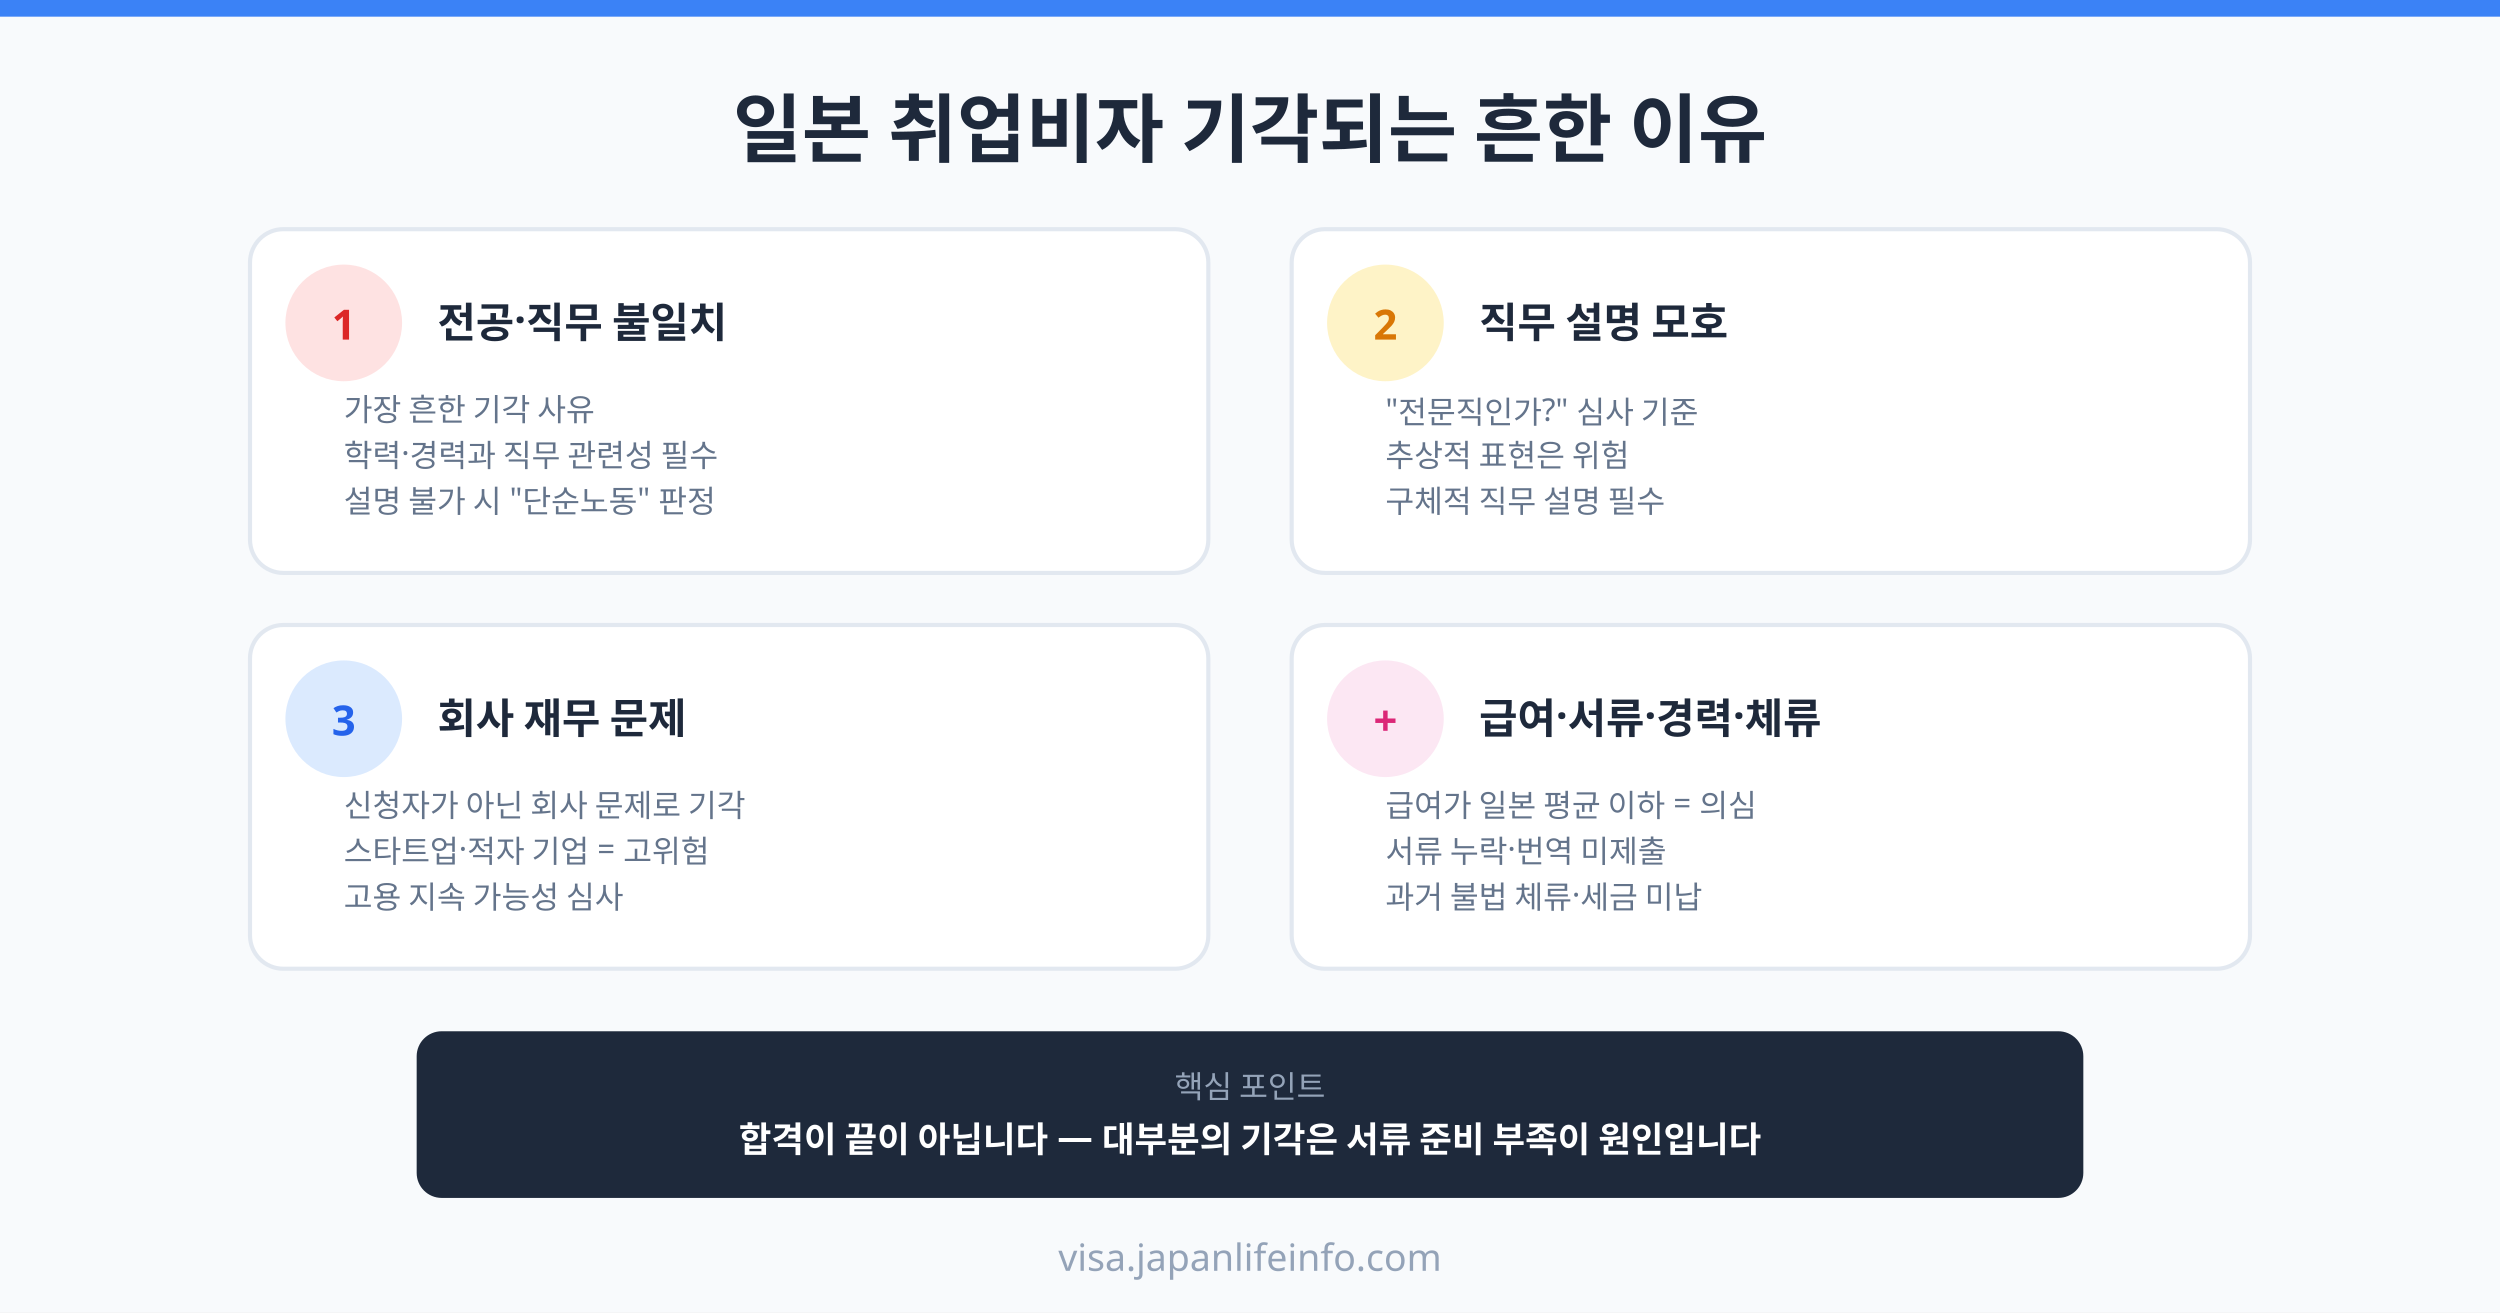
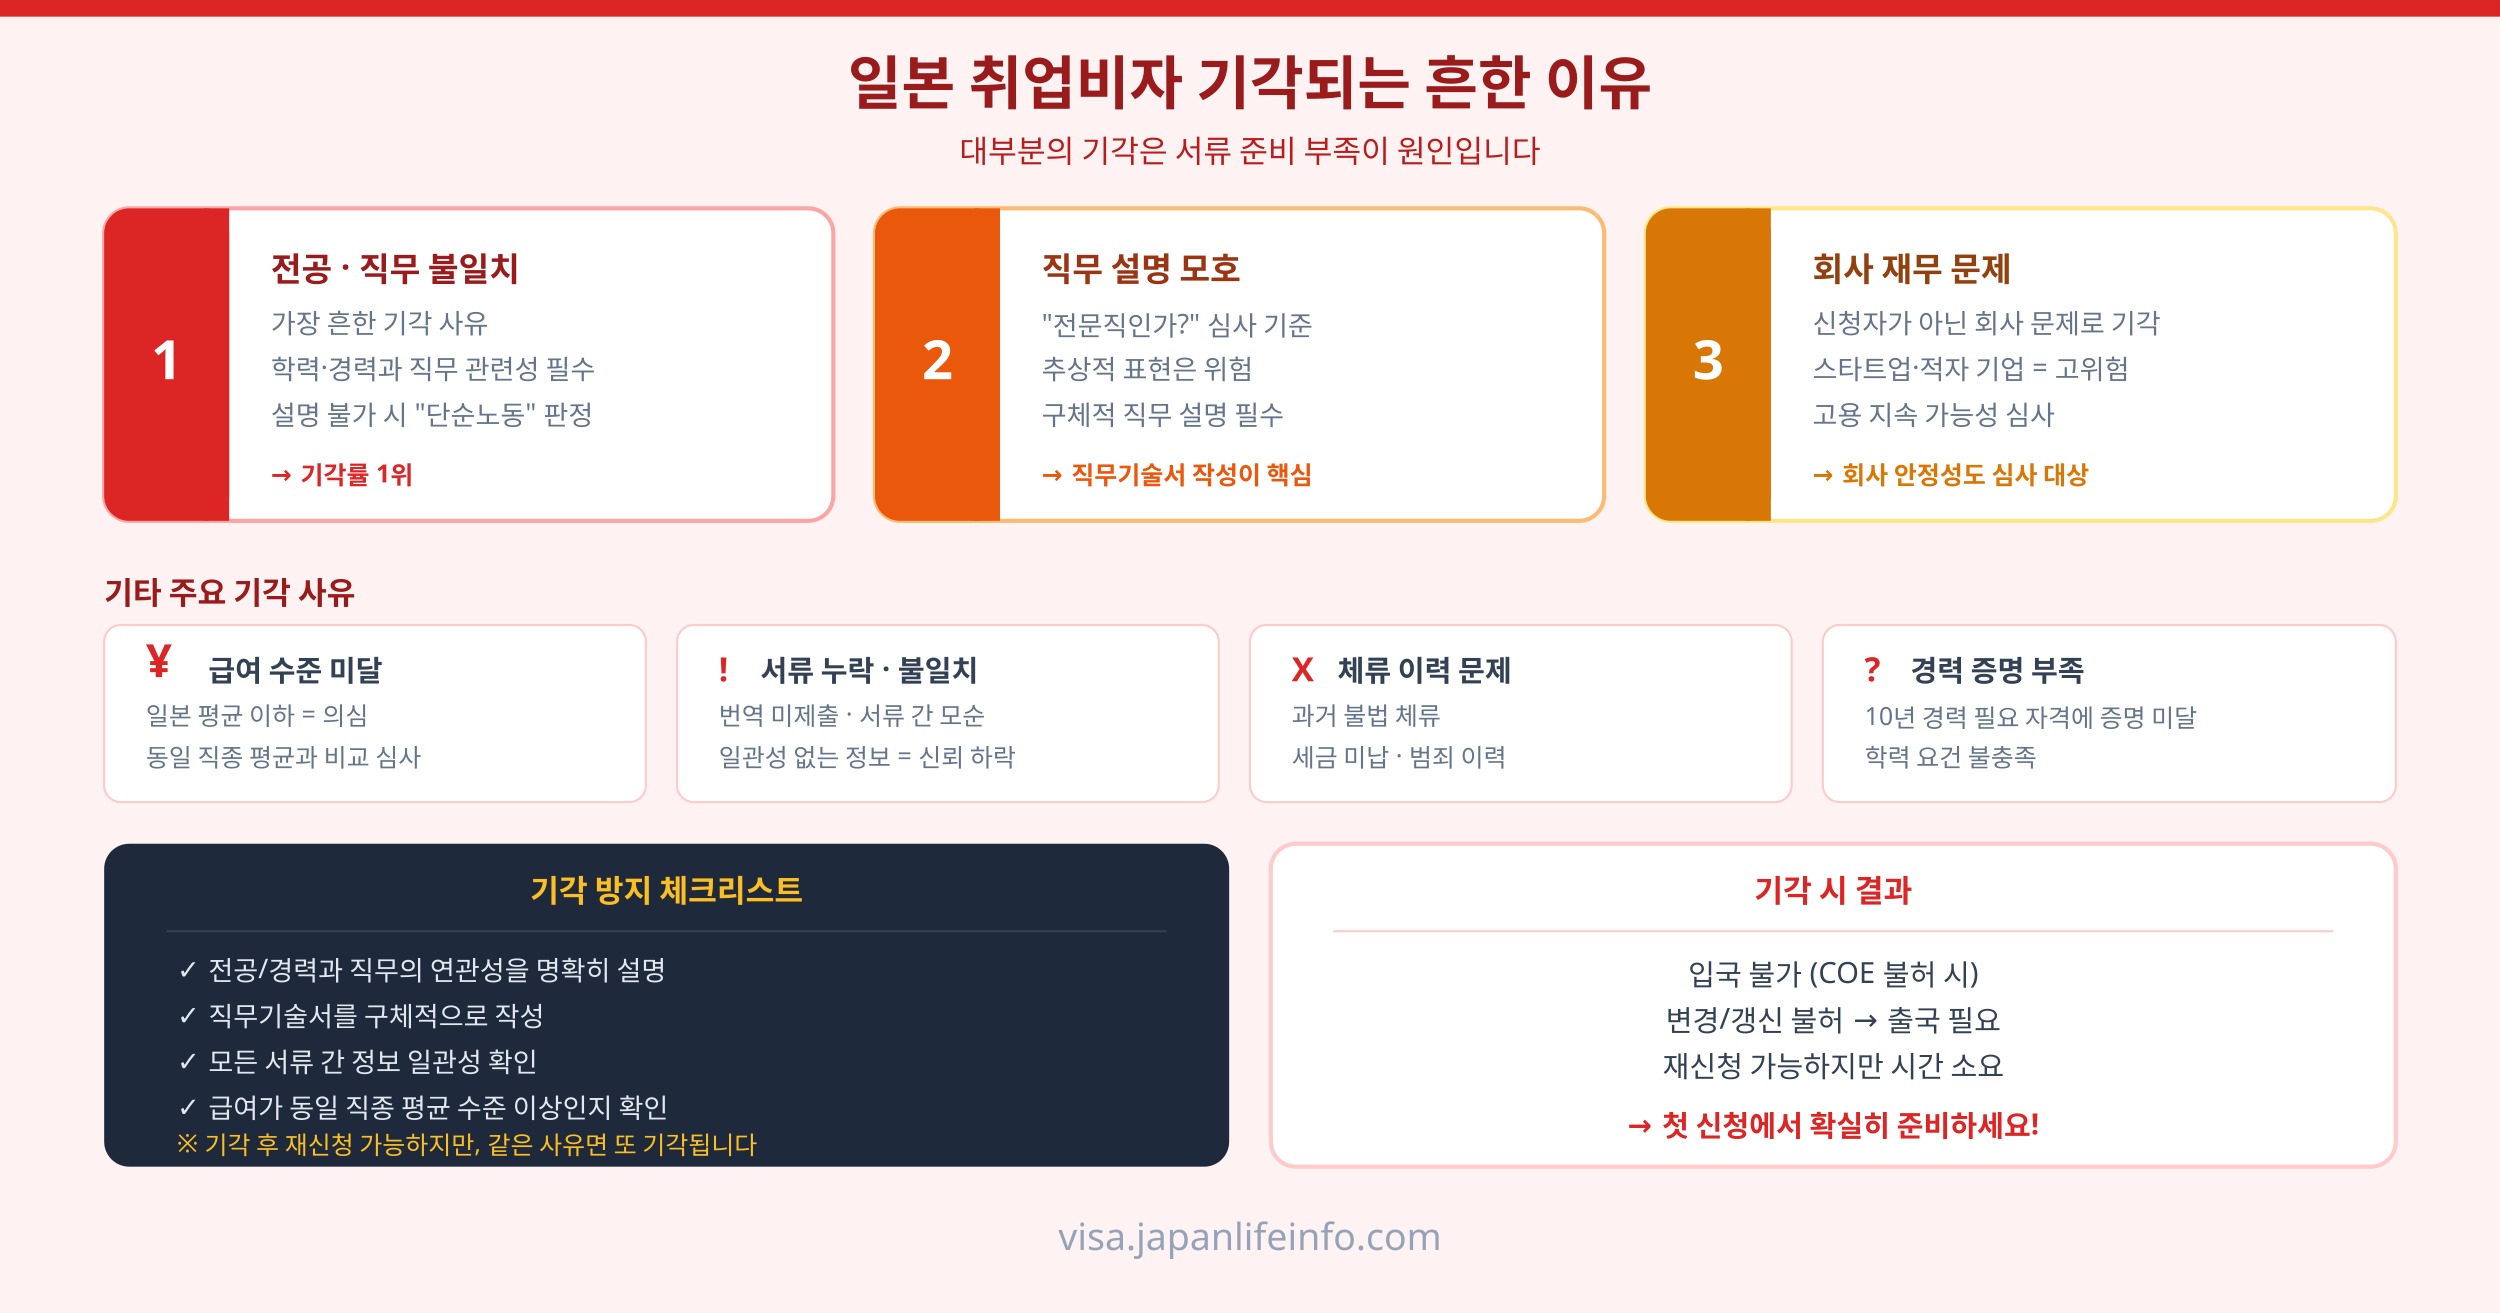
<svg xmlns="http://www.w3.org/2000/svg" width="1200" height="630" viewBox="0 0 1200 630" fill="none">
-   <rect width="1200" height="630" fill="#f8fafc" />
+   <rect width="1200" height="630" fill="#fef2f2" />
  <rect width="1200" height="8" fill="url(#headerGradient)" />
-   <text x="600" y="75" text-anchor="middle" fill="#1e293b" font-family="sans-serif" font-size="36" font-weight="bold">일본 취업비자 기각되는 흔한 이유</text>
-   <g transform="translate(120, 110)">
-     <rect width="460" height="165" rx="16" fill="white" stroke="#e2e8f0" stroke-width="2" />
-     <circle cx="45" cy="45" r="28" fill="#fee2e2" />
-     <text x="45" y="53" text-anchor="middle" fill="#dc2626" font-family="sans-serif" font-size="20" font-weight="bold">1</text>
-     <text x="90" y="52" fill="#1e293b" font-family="sans-serif" font-size="20" font-weight="bold">전공·직무 불일치</text>
-     <text x="45" y="92" fill="#64748b" font-family="sans-serif" font-size="15">가장 흔한 기각 사유</text>
-     <text x="45" y="114" fill="#64748b" font-family="sans-serif" font-size="15">학력·경력과 직무 관련성 필수</text>
-     <text x="45" y="136" fill="#64748b" font-family="sans-serif" font-size="15">설명 불가 시 "단순노동" 판정</text>
+   <text x="600" y="50" text-anchor="middle" fill="#991b1b" font-family="sans-serif" font-size="28" font-weight="bold">일본 취업비자 기각되는 흔한 이유</text>
+   <text x="600" y="78" text-anchor="middle" fill="#b91c1c" font-family="sans-serif" font-size="15">대부분의 기각은 서류 준비 부족이 원인입니다</text>
+   <g transform="translate(50, 100)">
+     <rect width="350" height="150" rx="12" fill="white" stroke="#fca5a5" stroke-width="2" />
+     <rect width="60" height="150" rx="12" fill="#dc2626" />
+     <rect x="48" width="12" height="150" fill="#dc2626" />
+     <text x="30" y="82" text-anchor="middle" fill="white" font-family="sans-serif" font-size="26" font-weight="bold">1</text>
+     <text x="80" y="35" fill="#991b1b" font-family="sans-serif" font-size="16" font-weight="bold">전공 · 직무 불일치</text>
+     <text x="80" y="60" fill="#64748b" font-family="sans-serif" font-size="13">가장 흔한 기각 사유</text>
+     <text x="80" y="82" fill="#64748b" font-family="sans-serif" font-size="13">학력·경력과 직무 관련성 필수</text>
+     <text x="80" y="104" fill="#64748b" font-family="sans-serif" font-size="13">설명 불가 시 "단순노동" 판정</text>
+     <text x="80" y="132" fill="#dc2626" font-family="sans-serif" font-size="12" font-weight="bold">→ 기각률 1위</text>
  </g>
-   <g transform="translate(620, 110)">
-     <rect width="460" height="165" rx="16" fill="white" stroke="#e2e8f0" stroke-width="2" />
-     <circle cx="45" cy="45" r="28" fill="#fef3c7" />
-     <text x="45" y="53" text-anchor="middle" fill="#d97706" font-family="sans-serif" font-size="20" font-weight="bold">2</text>
-     <text x="90" y="52" fill="#1e293b" font-family="sans-serif" font-size="20" font-weight="bold">직무 설명 모호</text>
-     <text x="45" y="92" fill="#64748b" font-family="sans-serif" font-size="15">"전문직인가?" 심사 기준</text>
-     <text x="45" y="114" fill="#64748b" font-family="sans-serif" font-size="15">추상적 표현은 위험</text>
-     <text x="45" y="136" fill="#64748b" font-family="sans-serif" font-size="15">구체적 직무 설명 필수</text>
+   <g transform="translate(420, 100)">
+     <rect width="350" height="150" rx="12" fill="white" stroke="#fdba74" stroke-width="2" />
+     <rect width="60" height="150" rx="12" fill="#ea580c" />
+     <rect x="48" width="12" height="150" fill="#ea580c" />
+     <text x="30" y="82" text-anchor="middle" fill="white" font-family="sans-serif" font-size="26" font-weight="bold">2</text>
+     <text x="80" y="35" fill="#9a3412" font-family="sans-serif" font-size="16" font-weight="bold">직무 설명 모호</text>
+     <text x="80" y="60" fill="#64748b" font-family="sans-serif" font-size="13">"전문직인가?" 심사 기준</text>
+     <text x="80" y="82" fill="#64748b" font-family="sans-serif" font-size="13">추상적 표현은 위험</text>
+     <text x="80" y="104" fill="#64748b" font-family="sans-serif" font-size="13">구체적 직무 설명 필수</text>
+     <text x="80" y="132" fill="#ea580c" font-family="sans-serif" font-size="12" font-weight="bold">→ 직무기술서 작성이 핵심</text>
  </g>
-   <g transform="translate(120, 300)">
-     <rect width="460" height="165" rx="16" fill="white" stroke="#e2e8f0" stroke-width="2" />
-     <circle cx="45" cy="45" r="28" fill="#dbeafe" />
-     <text x="45" y="53" text-anchor="middle" fill="#2563eb" font-family="sans-serif" font-size="20" font-weight="bold">3</text>
-     <text x="90" y="52" fill="#1e293b" font-family="sans-serif" font-size="20" font-weight="bold">회사 재무 문제</text>
-     <text x="45" y="92" fill="#64748b" font-family="sans-serif" font-size="15">신청자가 아닌 회사 문제로 기각</text>
-     <text x="45" y="114" fill="#64748b" font-family="sans-serif" font-size="15">스타트업·적자 기업 = 고위험</text>
-     <text x="45" y="136" fill="#64748b" font-family="sans-serif" font-size="15">고용 지속 가능성 심사</text>
+   <g transform="translate(790, 100)">
+     <rect width="360" height="150" rx="12" fill="white" stroke="#fde68a" stroke-width="2" />
+     <rect width="60" height="150" rx="12" fill="#d97706" />
+     <rect x="48" width="12" height="150" fill="#d97706" />
+     <text x="30" y="82" text-anchor="middle" fill="white" font-family="sans-serif" font-size="26" font-weight="bold">3</text>
+     <text x="80" y="35" fill="#92400e" font-family="sans-serif" font-size="16" font-weight="bold">회사 재무 문제</text>
+     <text x="80" y="60" fill="#64748b" font-family="sans-serif" font-size="13">신청자가 아닌 회사 문제로 기각</text>
+     <text x="80" y="82" fill="#64748b" font-family="sans-serif" font-size="13">스타트업·적자 기업 = 고위험</text>
+     <text x="80" y="104" fill="#64748b" font-family="sans-serif" font-size="13">고용 지속 가능성 심사</text>
+     <text x="80" y="132" fill="#d97706" font-family="sans-serif" font-size="12" font-weight="bold">→ 회사 안정성도 심사 대상</text>
  </g>
-   <g transform="translate(620, 300)">
-     <rect width="460" height="165" rx="16" fill="white" stroke="#e2e8f0" stroke-width="2" />
-     <circle cx="45" cy="45" r="28" fill="#fce7f3" />
-     <text x="45" y="53" text-anchor="middle" fill="#db2777" font-family="sans-serif" font-size="20" font-weight="bold">+</text>
-     <text x="90" y="52" fill="#1e293b" font-family="sans-serif" font-size="20" font-weight="bold">급여·서류·경력·체류</text>
-     <text x="45" y="92" fill="#64748b" font-family="sans-serif" font-size="15">급여가 일본 평균 이하 = 의심</text>
-     <text x="45" y="114" fill="#64748b" font-family="sans-serif" font-size="15">서류 누락·번역 미제출</text>
-     <text x="45" y="136" fill="#64748b" font-family="sans-serif" font-size="15">과거 불법 체류·세금 미납</text>
+   <text x="50" y="290" fill="#991b1b" font-family="sans-serif" font-size="15" font-weight="bold">기타 주요 기각 사유</text>
+   <g transform="translate(50, 300)">
+     <rect width="260" height="85" rx="8" fill="white" stroke="#fecaca" stroke-width="1" />
+     <text x="20" y="25" fill="#dc2626" font-family="sans-serif" font-size="22" font-weight="bold">¥</text>
+     <text x="50" y="27" fill="#334155" font-family="sans-serif" font-size="14" font-weight="bold">급여 수준 미달</text>
+     <text x="20" y="48" fill="#64748b" font-family="sans-serif" font-size="12">일본 평균 이하 = 의심</text>
+     <text x="20" y="68" fill="#64748b" font-family="sans-serif" font-size="12">동일 직종 평균과 비교 심사</text>
  </g>
-   <g transform="translate(200, 495)">
-     <rect width="800" height="80" rx="12" fill="#1e293b" />
-     <text x="400" y="32" text-anchor="middle" fill="#94a3b8" font-family="sans-serif" font-size="15">핵심 포인트</text>
-     <text x="400" y="58" text-anchor="middle" fill="white" font-family="sans-serif" font-size="17" font-weight="bold">합격이 끝이 아닙니다 — 대부분의 기각은 서류 준비 부족이 원인입니다</text>
+   <g transform="translate(325, 300)">
+     <rect width="260" height="85" rx="8" fill="white" stroke="#fecaca" stroke-width="1" />
+     <text x="20" y="27" fill="#dc2626" font-family="sans-serif" font-size="16" font-weight="bold">!</text>
+     <text x="40" y="27" fill="#334155" font-family="sans-serif" font-size="14" font-weight="bold">서류 누락 · 불일치</text>
+     <text x="20" y="48" fill="#64748b" font-family="sans-serif" font-size="12">번역 미제출 · 서류 간 모순</text>
+     <text x="20" y="68" fill="#64748b" font-family="sans-serif" font-size="12">일관성 없는 정보 = 신뢰 하락</text>
  </g>
-   <text x="600" y="610" text-anchor="middle" fill="#94a3b8" font-family="sans-serif" font-size="18">visa.japanlifeinfo.com</text>
+   <g transform="translate(600, 300)">
+     <rect width="260" height="85" rx="8" fill="white" stroke="#fecaca" stroke-width="1" />
+     <text x="20" y="27" fill="#dc2626" font-family="sans-serif" font-size="16" font-weight="bold">X</text>
+     <text x="42" y="27" fill="#334155" font-family="sans-serif" font-size="14" font-weight="bold">체류 이력 문제</text>
+     <text x="20" y="48" fill="#64748b" font-family="sans-serif" font-size="12">과거 불법 체류</text>
+     <text x="20" y="68" fill="#64748b" font-family="sans-serif" font-size="12">세금 미납 · 범죄 이력</text>
+   </g>
+   <g transform="translate(875, 300)">
+     <rect width="275" height="85" rx="8" fill="white" stroke="#fecaca" stroke-width="1" />
+     <text x="20" y="27" fill="#dc2626" font-family="sans-serif" font-size="16" font-weight="bold">?</text>
+     <text x="42" y="27" fill="#334155" font-family="sans-serif" font-size="14" font-weight="bold">경력 증명 부족</text>
+     <text x="20" y="48" fill="#64748b" font-family="sans-serif" font-size="12">10년 경력 필요 자격에 증명 미달</text>
+     <text x="20" y="68" fill="#64748b" font-family="sans-serif" font-size="12">학력 요건 불충족</text>
+   </g>
+   <g transform="translate(50, 405)">
+     <rect width="540" height="155" rx="12" fill="#1e293b" />
+     <text x="270" y="28" text-anchor="middle" fill="#fbbf24" font-family="sans-serif" font-size="15" font-weight="bold">기각 방지 체크리스트</text>
+     <line x1="30" y1="42" x2="510" y2="42" stroke="#334155" />
+     <text x="35" y="65" fill="#e2e8f0" font-family="sans-serif" font-size="13">✓ 전공/경력과 직무의 연관성을 명확히 설명</text>
+     <text x="35" y="87" fill="#e2e8f0" font-family="sans-serif" font-size="13">✓ 직무기술서를 구체적으로 작성</text>
+     <text x="35" y="109" fill="#e2e8f0" font-family="sans-serif" font-size="13">✓ 모든 서류 간 정보 일관성 확인</text>
+     <text x="35" y="131" fill="#e2e8f0" font-family="sans-serif" font-size="13">✓ 급여가 동일 직종 평균 수준 이상인지 확인</text>
+     <text x="35" y="148" fill="#fbbf24" font-family="sans-serif" font-size="12">※ 기각 후 재신청 가능하지만, 같은 사유면 또 기각됩니다</text>
+   </g>
+   <g transform="translate(610, 405)">
+     <rect width="540" height="155" rx="12" fill="white" stroke="#fecaca" stroke-width="2" />
+     <text x="270" y="28" text-anchor="middle" fill="#dc2626" font-family="sans-serif" font-size="15" font-weight="bold">기각 시 결과</text>
+     <line x1="30" y1="42" x2="510" y2="42" stroke="#fecaca" />
+     <text x="270" y="68" text-anchor="middle" fill="#334155" font-family="sans-serif" font-size="14">입국 불가 (COE 불허 시)</text>
+     <text x="270" y="90" text-anchor="middle" fill="#334155" font-family="sans-serif" font-size="14">변경/갱신 불허 → 출국 필요</text>
+     <text x="270" y="112" text-anchor="middle" fill="#334155" font-family="sans-serif" font-size="14">재신청 가능하지만 시간 소요</text>
+     <text x="270" y="140" text-anchor="middle" fill="#dc2626" font-family="sans-serif" font-size="14" font-weight="bold">→ 첫 신청에서 확실히 준비하세요!</text>
+   </g>
+   <text x="600" y="600" text-anchor="middle" fill="#94a3b8" font-family="sans-serif" font-size="18">visa.japanlifeinfo.com</text>
  <defs>
    <linearGradient id="headerGradient" x1="0" y1="0" x2="1200" y2="0">
-       <stop offset="0%" stop-color="#3b82f6" />
-       <stop offset="50%" stop-color="#8b5cf6" />
-       <stop offset="100%" stop-color="#10b981" />
+       <stop offset="0%" stop-color="#dc2626" />
+       <stop offset="50%" stop-color="#ea580c" />
+       <stop offset="100%" stop-color="#d97706" />
    </linearGradient>
  </defs>
</svg>
